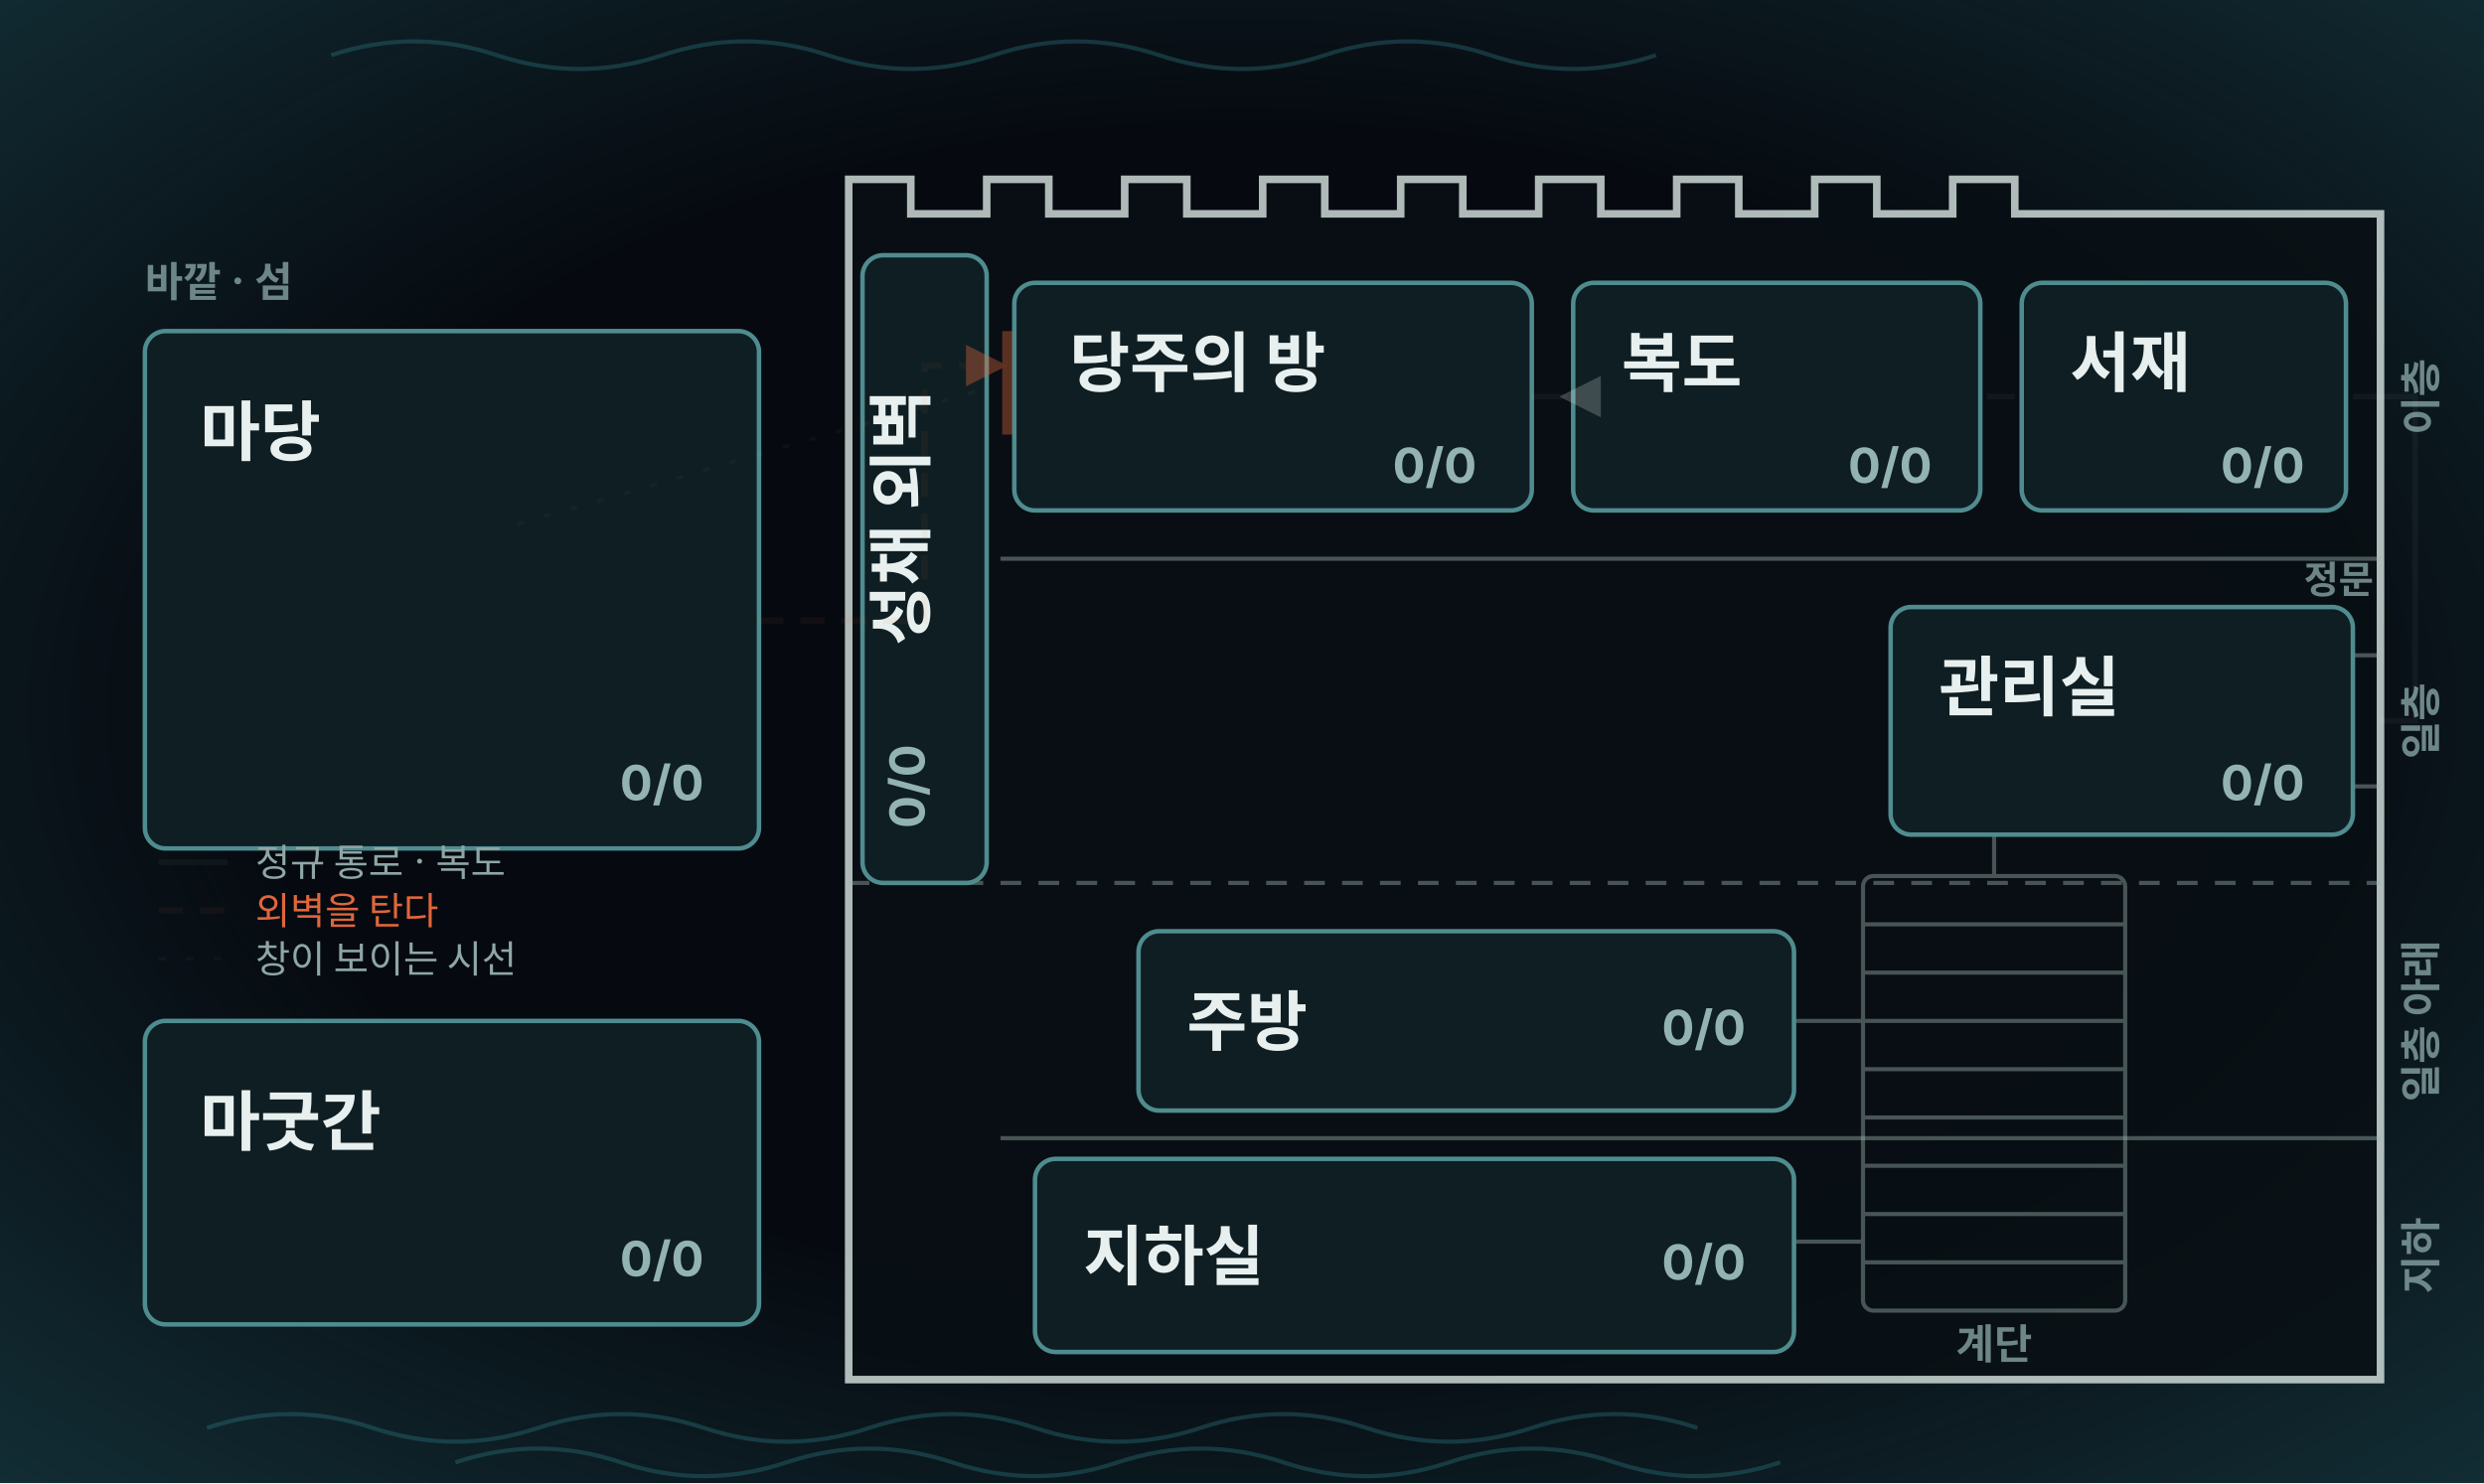
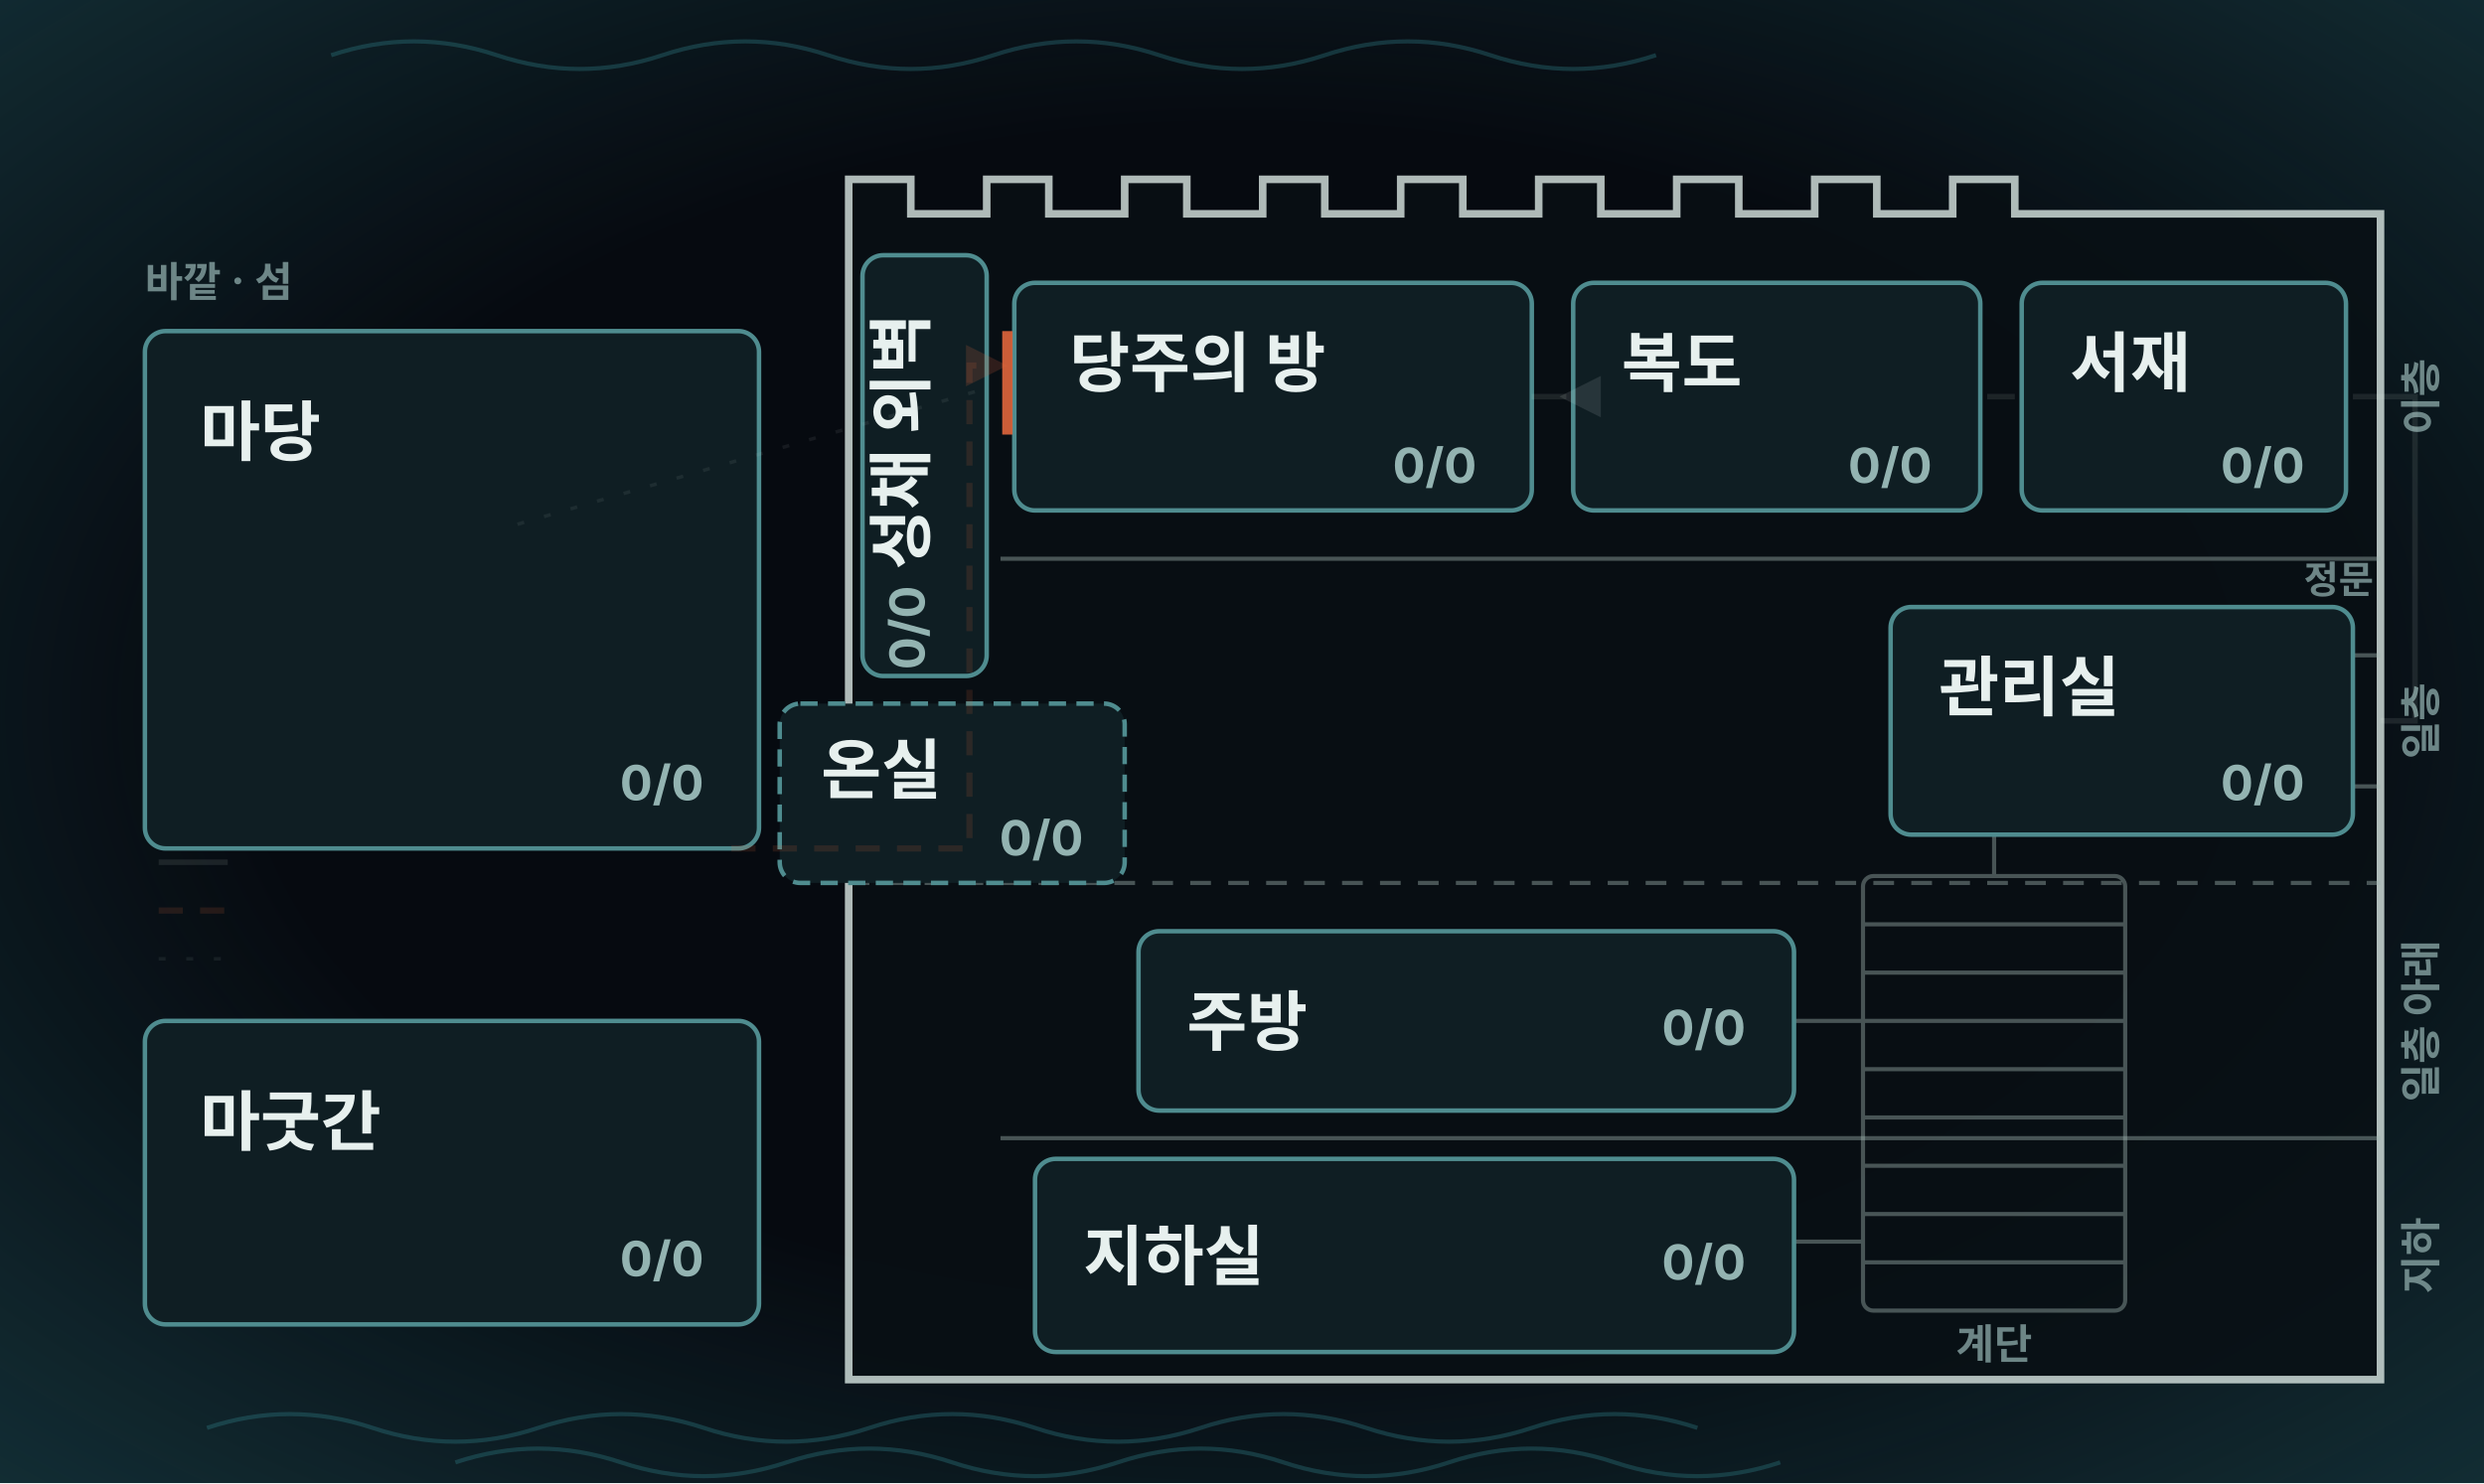
<svg xmlns="http://www.w3.org/2000/svg" viewBox="0 0 720 430" role="img" preserveAspectRatio="xMidYMid meet" font-family="-apple-system,BlinkMacSystemFont,'Noto Sans KR','Apple SD Gothic Neo',sans-serif">
  <defs>
    <radialGradient id="sea" cx="50%" cy="48%" r="72%">
      <stop offset=".55" stop-color="#2f7f88" stop-opacity="0" />
      <stop offset="1" stop-color="#2f7f88" stop-opacity=".30" />
    </radialGradient>
    <style>
      text { pointer-events:none; }
      /* 성채 몸통. 굵은 선은 이것 하나뿐이라 건물과 바깥이 한눈에 갈린다. */
      .keep { fill:#080f14; stroke:#cdd9d6; stroke-width:2.2; opacity:.85; }
      /* 층 경계·계단·동선·범례 — 전부 이 클래스로 묶는다.
         약식 지도(.minimap)가 .trim 을 통째로 감추므로, 작게 줄었을 때 저절로 깨끗해진다. */
      .trim  { fill:none; stroke:#9fb4b1; stroke-width:1.2; opacity:.42; }
      .zone-fill { fill:#0f1e23; stroke:#4f8c8f; stroke-width:1.3;
                   transition:fill .15s ease, stroke .15s ease; }
      .z-name { fill:#e7f0ee; font-size:19px; font-weight:700; }
      .z-cnt  { fill:#93b3b1; font-size:14px; font-weight:700;
                font-variant-numeric:tabular-nums; }
      .floor  { fill:#7f9a9a; font-size:12px; font-weight:700; opacity:.85; }
      .lg     { fill:#8ea7a5; font-size:11px; }
      /* 소르트의 붉은 주황. 이 지도에서 이 색이 닿는 곳은 두 군데다 —
         당주의 방 창, 그리고 그 창으로 오르는 외벽 길. 그것이 이 사건의 전부다. */
      .acc     { stroke:#e0663c; opacity:.9; }
      .acc-way { fill:none; stroke:#e0663c; stroke-width:1.8; stroke-dasharray:7 5; opacity:.14;
                 transition:opacity .2s; }
      .acc-txt { fill:#e0663c; }
      /* 정규 통로 — 정문에서 관리실 앞을 지나 이층 복도로. 실선 하나로 끝난다. */
      .way   { fill:none; stroke:#dfe7e4; stroke-width:1.6; opacity:.10; transition:opacity .2s; }
      /* 마당에서 창까지의 시선. 길이 아니라 눈이 닿는 선이라 가장 가늘다. */
      .sight { fill:none; stroke:#cdd9d6; stroke-width:1; stroke-dasharray:2 6; opacity:.08;
                 transition:opacity .2s; }
      /* 바깥에서 켤 때만 또렷해진다 */
      .ways-on .way   { opacity:.60; }
      .ways-on .acc-way { opacity:.90; }
      .ways-on .sight { opacity:.42; }
+       .trim.ways { opacity:1; }
+       /* 화살촉도 선을 따라 같이 흐려진다. 선이 꺼졌는데 촉만 남으면 그게 더 눈에 걸린다. */
+       .way-tip { fill:#dfe7e4; stroke:none; opacity:.12; transition:opacity .2s; }
+       .acc-tip { fill:#e0663c; stroke:none; opacity:.18; transition:opacity .2s; }
+       .ways-on .way-tip { opacity:.55; }
+       .ways-on .acc-tip { opacity:.9; }
+       .legend { opacity:0; transition:opacity .2s; pointer-events:none; }
+       .ways-on .legend { opacity:1; }
      .wave  { fill:none; stroke:#2f7f88; stroke-width:1.2; opacity:.35; }
    </style>
  </defs>
  <rect width="720" height="430" fill="#060a10" />
  <rect width="720" height="430" fill="url(#sea)" />
  <g class="wave">
    <path d="M96 16 q24 -8 48 0 t48 0 t48 0 t48 0 t48 0 t48 0 t48 0 t48 0" />
    <path d="M60 414 q24 -8 48 0 t48 0 t48 0 t48 0 t48 0 t48 0 t48 0 t48 0 t48 0" />
    <path d="M132 424 q24 -8 48 0 t48 0 t48 0 t48 0 t48 0 t48 0 t48 0 t48 0" />
  </g>
  <path class="keep" d="M246 62 V52 h18 v10 h22 v-10 h18 v10 h22 v-10 h18 v10 h22 v-10 h18 v10 h22 v-10            h18 v10 h22 v-10 h18 v10 h22 v-10 h18 v10 h22 v-10 h18 v10 h22 v-10 h18 v10            H690 V400 H246 Z" />
  <g class="trim">
    <path d="M290 162 H690" />
    <path d="M246 256 H690" stroke-dasharray="6 5" />
    <path d="M290 330 H690" />
    <path d="M672 190 H690 M672 228 H690" />
    <path d="M672 190 V228" stroke-dasharray="4 4" />
  </g>
  <g class="floor">
    <text transform="rotate(-90 706 115)" x="706" y="115" text-anchor="middle">이층</text>
    <text transform="rotate(-90 706 209)" x="706" y="209" text-anchor="middle">일층</text>
    <text transform="rotate(-90 706 296)" x="706" y="296" text-anchor="middle">일층 아래</text>
    <text transform="rotate(-90 706 364)" x="706" y="364" text-anchor="middle">지하</text>
    <text x="42" y="86">바깥 · 섬</text>
    <text x="688" y="172" text-anchor="end" font-size="11">정문</text>
  </g>
  <g class="trim">
    <rect x="540" y="254" width="76" height="126" rx="3" />
    <path d="M540 268 H616 M540 282 H616 M540 296 H616 M540 310 H616              M540 324 H616 M540 338 H616 M540 352 H616 M540 366 H616" />
    <path d="M578 242 V254" />
    <path d="M520 296 H540 M520 360 H540" />
  </g>
  <text class="floor" x="578" y="394" text-anchor="middle" font-size="11">계단</text>
  <g id="zones">
    <g id="zone-A" data-loc="A">
      <rect class="zone-fill" x="294" y="82" width="150" height="66" rx="6" />
      <text class="z-name" x="310" y="112">당주의 방</text>
      <text class="z-cnt" id="cnt-A" x="428" y="140" text-anchor="end">0/0</text>
    </g>
    <g id="zone-B" data-loc="B">
      <rect class="zone-fill" x="456" y="82" width="118" height="66" rx="6" />
      <text class="z-name" x="470" y="112">복도</text>
      <text class="z-cnt" id="cnt-B" x="560" y="140" text-anchor="end">0/0</text>
    </g>
    <g id="zone-I" data-loc="I">
      <rect class="zone-fill" x="586" y="82" width="94" height="66" rx="6" />
      <text class="z-name" x="600" y="112">서재</text>
      <text class="z-cnt" id="cnt-I" x="668" y="140" text-anchor="end">0/0</text>
    </g>
    <g id="zone-C" data-loc="C">
-       <rect class="zone-fill" x="250" y="74" width="36" height="182" rx="6" />
-       <text class="z-name" transform="rotate(-90 268 150)" x="268" y="150" text-anchor="middle" font-size="16">성채 외벽</text>
-       <text class="z-cnt" id="cnt-C" transform="rotate(-90 268 228)" x="268" y="228" text-anchor="middle">0/0</text>
+       <rect class="zone-fill" x="250" y="74" width="36" height="122" rx="6" />
+       <text class="z-name" transform="rotate(-90 268 128)" x="268" y="128" text-anchor="middle" font-size="16">성채 외벽</text>
+       <text class="z-cnt" id="cnt-C" transform="rotate(-90 268 182)" x="268" y="182" text-anchor="middle">0/0</text>
+     </g>
+     <g id="zone-J" data-loc="J">
+       <rect class="zone-fill" x="226" y="204" width="100" height="52" rx="6" stroke-dasharray="5 3" />
+       <text class="z-name" x="238" y="230" font-size="17">온실</text>
+       <text class="z-cnt" id="cnt-J" x="314" y="248" text-anchor="end">0/0</text>
    </g>
    <g id="zone-D" data-loc="D">
      <rect class="zone-fill" x="42" y="96" width="178" height="150" rx="6" />
      <text class="z-name" x="58" y="132">마당</text>
      <text class="z-cnt" id="cnt-D" x="204" y="232" text-anchor="end">0/0</text>
    </g>
    <g id="zone-E" data-loc="E">
      <rect class="zone-fill" x="548" y="176" width="134" height="66" rx="6" />
      <text class="z-name" x="562" y="206" font-size="17">관리실</text>
      <text class="z-cnt" id="cnt-E" x="668" y="232" text-anchor="end">0/0</text>
    </g>
    <g id="zone-G" data-loc="G">
      <rect class="zone-fill" x="330" y="270" width="190" height="52" rx="6" />
      <text class="z-name" x="344" y="303" font-size="17">주방</text>
      <text class="z-cnt" id="cnt-G" x="506" y="303" text-anchor="end">0/0</text>
    </g>
    <g id="zone-F" data-loc="F">
      <rect class="zone-fill" x="300" y="336" width="220" height="56" rx="6" />
      <text class="z-name" x="314" y="371">지하실</text>
      <text class="z-cnt" id="cnt-F" x="506" y="371" text-anchor="end">0/0</text>
    </g>
    <g id="zone-H" data-loc="H">
      <rect class="zone-fill" x="42" y="296" width="178" height="88" rx="6" />
      <text class="z-name" x="58" y="332">마굿간</text>
      <text class="z-cnt" id="cnt-H" x="204" y="370" text-anchor="end">0/0</text>
    </g>
  </g>
-   <g class="trim">
+   <g class="trim ways">
    <path class="way" d="M690 209 H700 V115 H682" />
    <path class="way" d="M584 115 H576" />
    <path class="way" d="M454 115 H444" />
-     <path d="M452 115 l12 -6 v12 Z" fill="#dfe7e4" stroke="none" opacity=".55" />
-     <path class="acc-way" d="M220 180 H268 V106 H288" />
-     <path d="M292 106 l-12 -6 v12 Z" fill="#e0663c" stroke="none" opacity=".9" />
+     <path class="way-tip" d="M452 115 l12 -6 v12 Z" />
+     <path class="acc-way" d="M212 246 H281 V106 H288" />
+     <path class="acc-tip" d="M292 106 l-12 -6 v12 Z" />
    <path class="acc" d="M292 96 V126" stroke-width="3" />
    <path class="sight" d="M150 152 L288 112" />
  </g>
-   <g class="trim">
+   <g class="trim ways legend">
    <path class="way" d="M46 250 H66" />
    <path class="acc-way" d="M46 264 H66" />
    <path class="sight" d="M46 278 H66" />
  </g>
-   <g class="lg">
+   <g class="lg legend">
    <text x="74" y="254">정규 통로 · 복도</text>
    <text x="74" y="268" class="acc-txt">외벽을 탄다</text>
    <text x="74" y="282">창이 보이는 시선</text>
  </g>
</svg>
